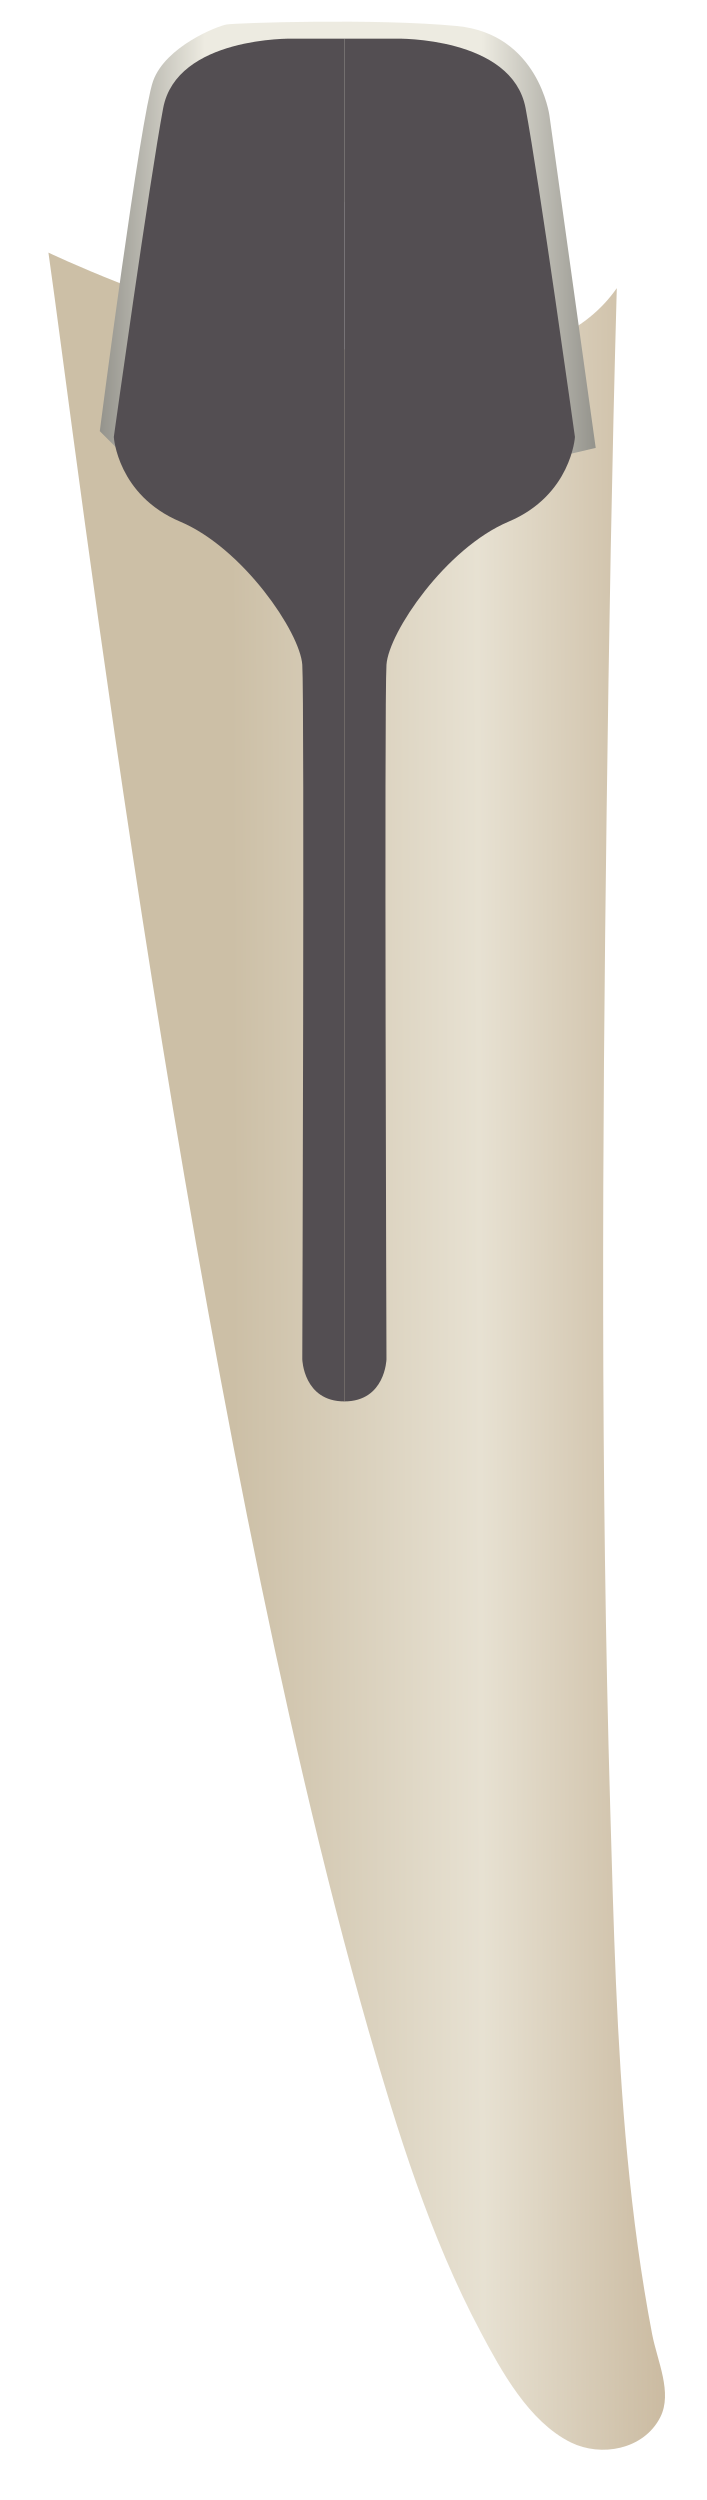
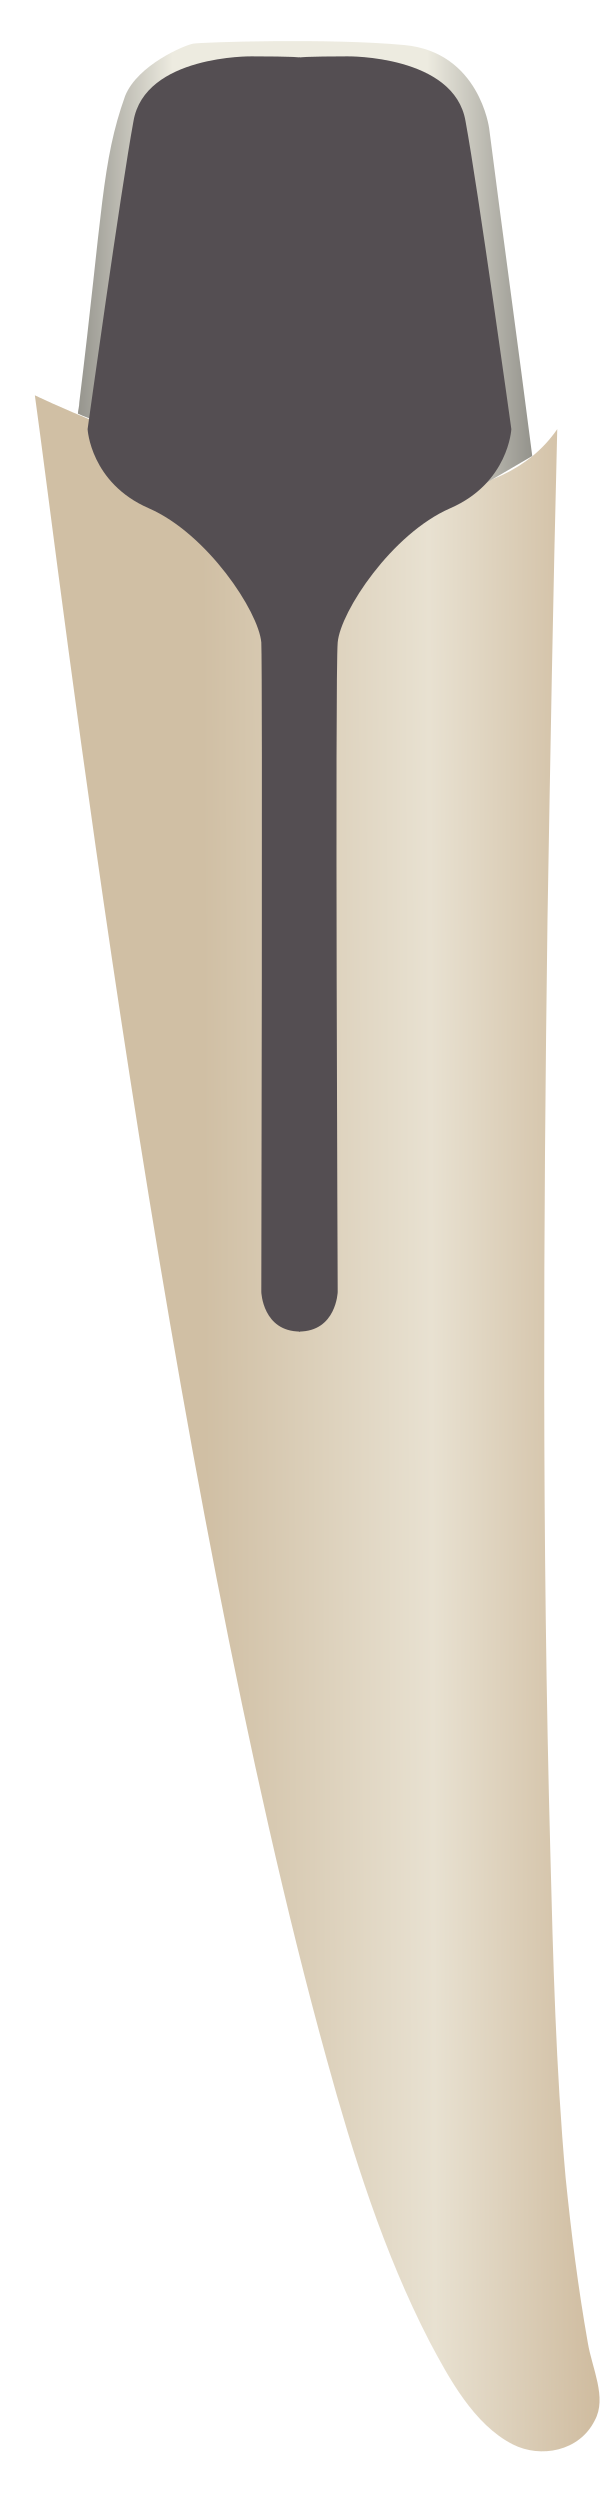
- <svg xmlns="http://www.w3.org/2000/svg" width="13" height="46" viewBox="0 0 13 46" fill="none">
-   <path d="M0.891 4.648C0.891 4.648 9.061 8.57 11.349 5.302C11.259 8.514 11.204 11.727 11.162 14.939C11.082 21.048 11.05 27.163 11.228 33.27C11.291 35.415 11.341 37.562 11.546 39.7C11.65 40.788 11.794 41.874 11.999 42.948C12.094 43.443 12.378 44.025 12.149 44.477C11.844 45.077 11.057 45.213 10.506 44.942C9.732 44.561 9.223 43.624 8.839 42.9C7.912 41.154 7.314 39.225 6.773 37.332C3.506 25.893 1.395 8.164 0.891 4.648Z" fill="url(#paint0_linear_91_12542)" />
-   <path d="M10.961 8.241L10.109 2.122C10.109 2.122 9.907 0.623 8.409 0.479C6.91 0.335 4.345 0.422 4.172 0.45C3.999 0.479 3.048 0.854 2.818 1.488C2.587 2.122 1.836 7.933 1.836 7.933L2.129 8.226L3.538 1.834C3.538 1.834 9.158 5.609 9.187 5.638C9.216 5.667 10.051 8.318 10.051 8.318L10.513 8.347L10.961 8.241Z" fill="url(#paint1_linear_91_12542)" />
-   <path d="M5.376 0.711C5.376 0.711 3.25 0.67 3.002 1.991C2.754 3.313 2.094 8.041 2.094 8.041C2.094 8.041 2.161 9.111 3.315 9.598C4.468 10.085 5.521 11.633 5.562 12.232C5.604 12.831 5.562 25.012 5.562 25.012C5.562 25.012 5.584 25.786 6.337 25.786V0.711C6.337 0.711 5.424 0.711 5.376 0.711Z" fill="#534E52" />
-   <path d="M7.297 0.711C7.297 0.711 9.424 0.67 9.671 1.991C9.919 3.313 10.579 8.041 10.579 8.041C10.579 8.041 10.512 9.111 9.359 9.598C8.205 10.085 7.152 11.633 7.111 12.232C7.069 12.831 7.111 25.012 7.111 25.012C7.111 25.012 7.089 25.786 6.336 25.786V0.711C6.336 0.711 7.249 0.711 7.297 0.711Z" fill="#534E52" />
+ <svg xmlns="http://www.w3.org/2000/svg" width="12" height="50" viewBox="0 0 12 50" fill="none">
+   <path d="M0.697 7.906C0.697 7.906 8.866 11.888 11.145 8.583C11.062 11.86 11.006 15.108 10.95 18.384C10.867 24.598 10.839 30.811 11.006 37.025C11.062 39.2 11.117 41.375 11.312 43.55C11.423 44.651 11.562 45.753 11.756 46.854C11.839 47.363 12.145 47.956 11.895 48.408C11.589 49.029 10.811 49.17 10.256 48.888C9.478 48.492 8.977 47.56 8.588 46.826C7.671 45.047 7.06 43.098 6.532 41.177C3.309 29.512 1.197 11.492 0.697 7.906Z" fill="url(#paint0_linear_144_5974)" />
+   <path d="M10.645 9.12C10.367 6.945 10.061 4.742 9.783 2.567C9.783 2.567 9.589 1.042 8.088 0.901C6.588 0.76 4.031 0.844 3.864 0.873C3.698 0.901 2.753 1.296 2.503 1.918C2.03 3.245 2.058 4.206 1.586 8.047C1.586 8.131 1.558 8.216 1.558 8.273C1.669 8.329 1.78 8.357 1.892 8.414C2.336 6.352 2.781 4.319 3.225 2.257C3.225 2.257 8.838 6.098 8.866 6.126C8.894 6.154 9.728 8.838 9.728 8.838C9.616 9.148 9.505 9.459 9.394 9.77C9.033 9.996 8.838 10.109 8.838 10.109C8.838 10.165 9.45 9.826 10.645 9.12Z" fill="url(#paint1_linear_144_5974)" />
+   <path d="M5.031 1.127C5.031 1.127 2.892 1.099 2.669 2.426C2.419 3.782 1.752 8.583 1.752 8.583C1.752 8.583 1.808 9.657 2.975 10.165C4.142 10.673 5.17 12.227 5.226 12.848C5.254 13.47 5.226 25.841 5.226 25.841C5.226 25.841 5.254 26.631 6.004 26.631V1.155C6.004 1.127 5.087 1.127 5.031 1.127Z" fill="#544E52" />
+   <path d="M6.949 1.127C6.949 1.127 9.088 1.099 9.311 2.426C9.561 3.782 10.227 8.583 10.227 8.583C10.227 8.583 10.172 9.657 9.005 10.165C7.838 10.673 6.81 12.227 6.754 12.848C6.699 13.47 6.754 25.841 6.754 25.841C6.754 25.841 6.726 26.631 5.976 26.631V1.155C6.004 1.127 6.921 1.127 6.949 1.127Z" fill="#544E52" />
  <defs>
-     <linearGradient id="paint0_linear_91_12542" x1="13.53" y1="24.835" x2="4.297" y2="24.868" gradientUnits="userSpaceOnUse">
-       <stop stop-color="#BFAB8D" />
-       <stop offset="0.508" stop-color="#E7E1D2" />
-       <stop offset="1" stop-color="#CCBFA6" />
+     <linearGradient id="paint0_linear_144_5974" x1="13.332" y1="28.428" x2="4.099" y2="28.461" gradientUnits="userSpaceOnUse">
+       <stop stop-color="#C4AB89" />
+       <stop offset="0.508" stop-color="#E8E1D1" />
+       <stop offset="1" stop-color="#D0BFA4" />
    </linearGradient>
-     <linearGradient id="paint1_linear_91_12542" x1="10.961" y1="4.373" x2="1.836" y2="4.373" gradientUnits="userSpaceOnUse">
+     <linearGradient id="paint1_linear_144_5974" x1="10.635" y1="5.491" x2="1.528" y2="5.491" gradientUnits="userSpaceOnUse">
      <stop stop-color="#94938C" />
-       <stop offset="0.23" stop-color="#EDEBE1" />
-       <stop offset="0.788" stop-color="#EDEBE1" />
+       <stop offset="0.23" stop-color="#EDEBE0" />
+       <stop offset="0.788" stop-color="#EDEBE0" />
      <stop offset="1" stop-color="#94938C" />
    </linearGradient>
  </defs>
</svg>
